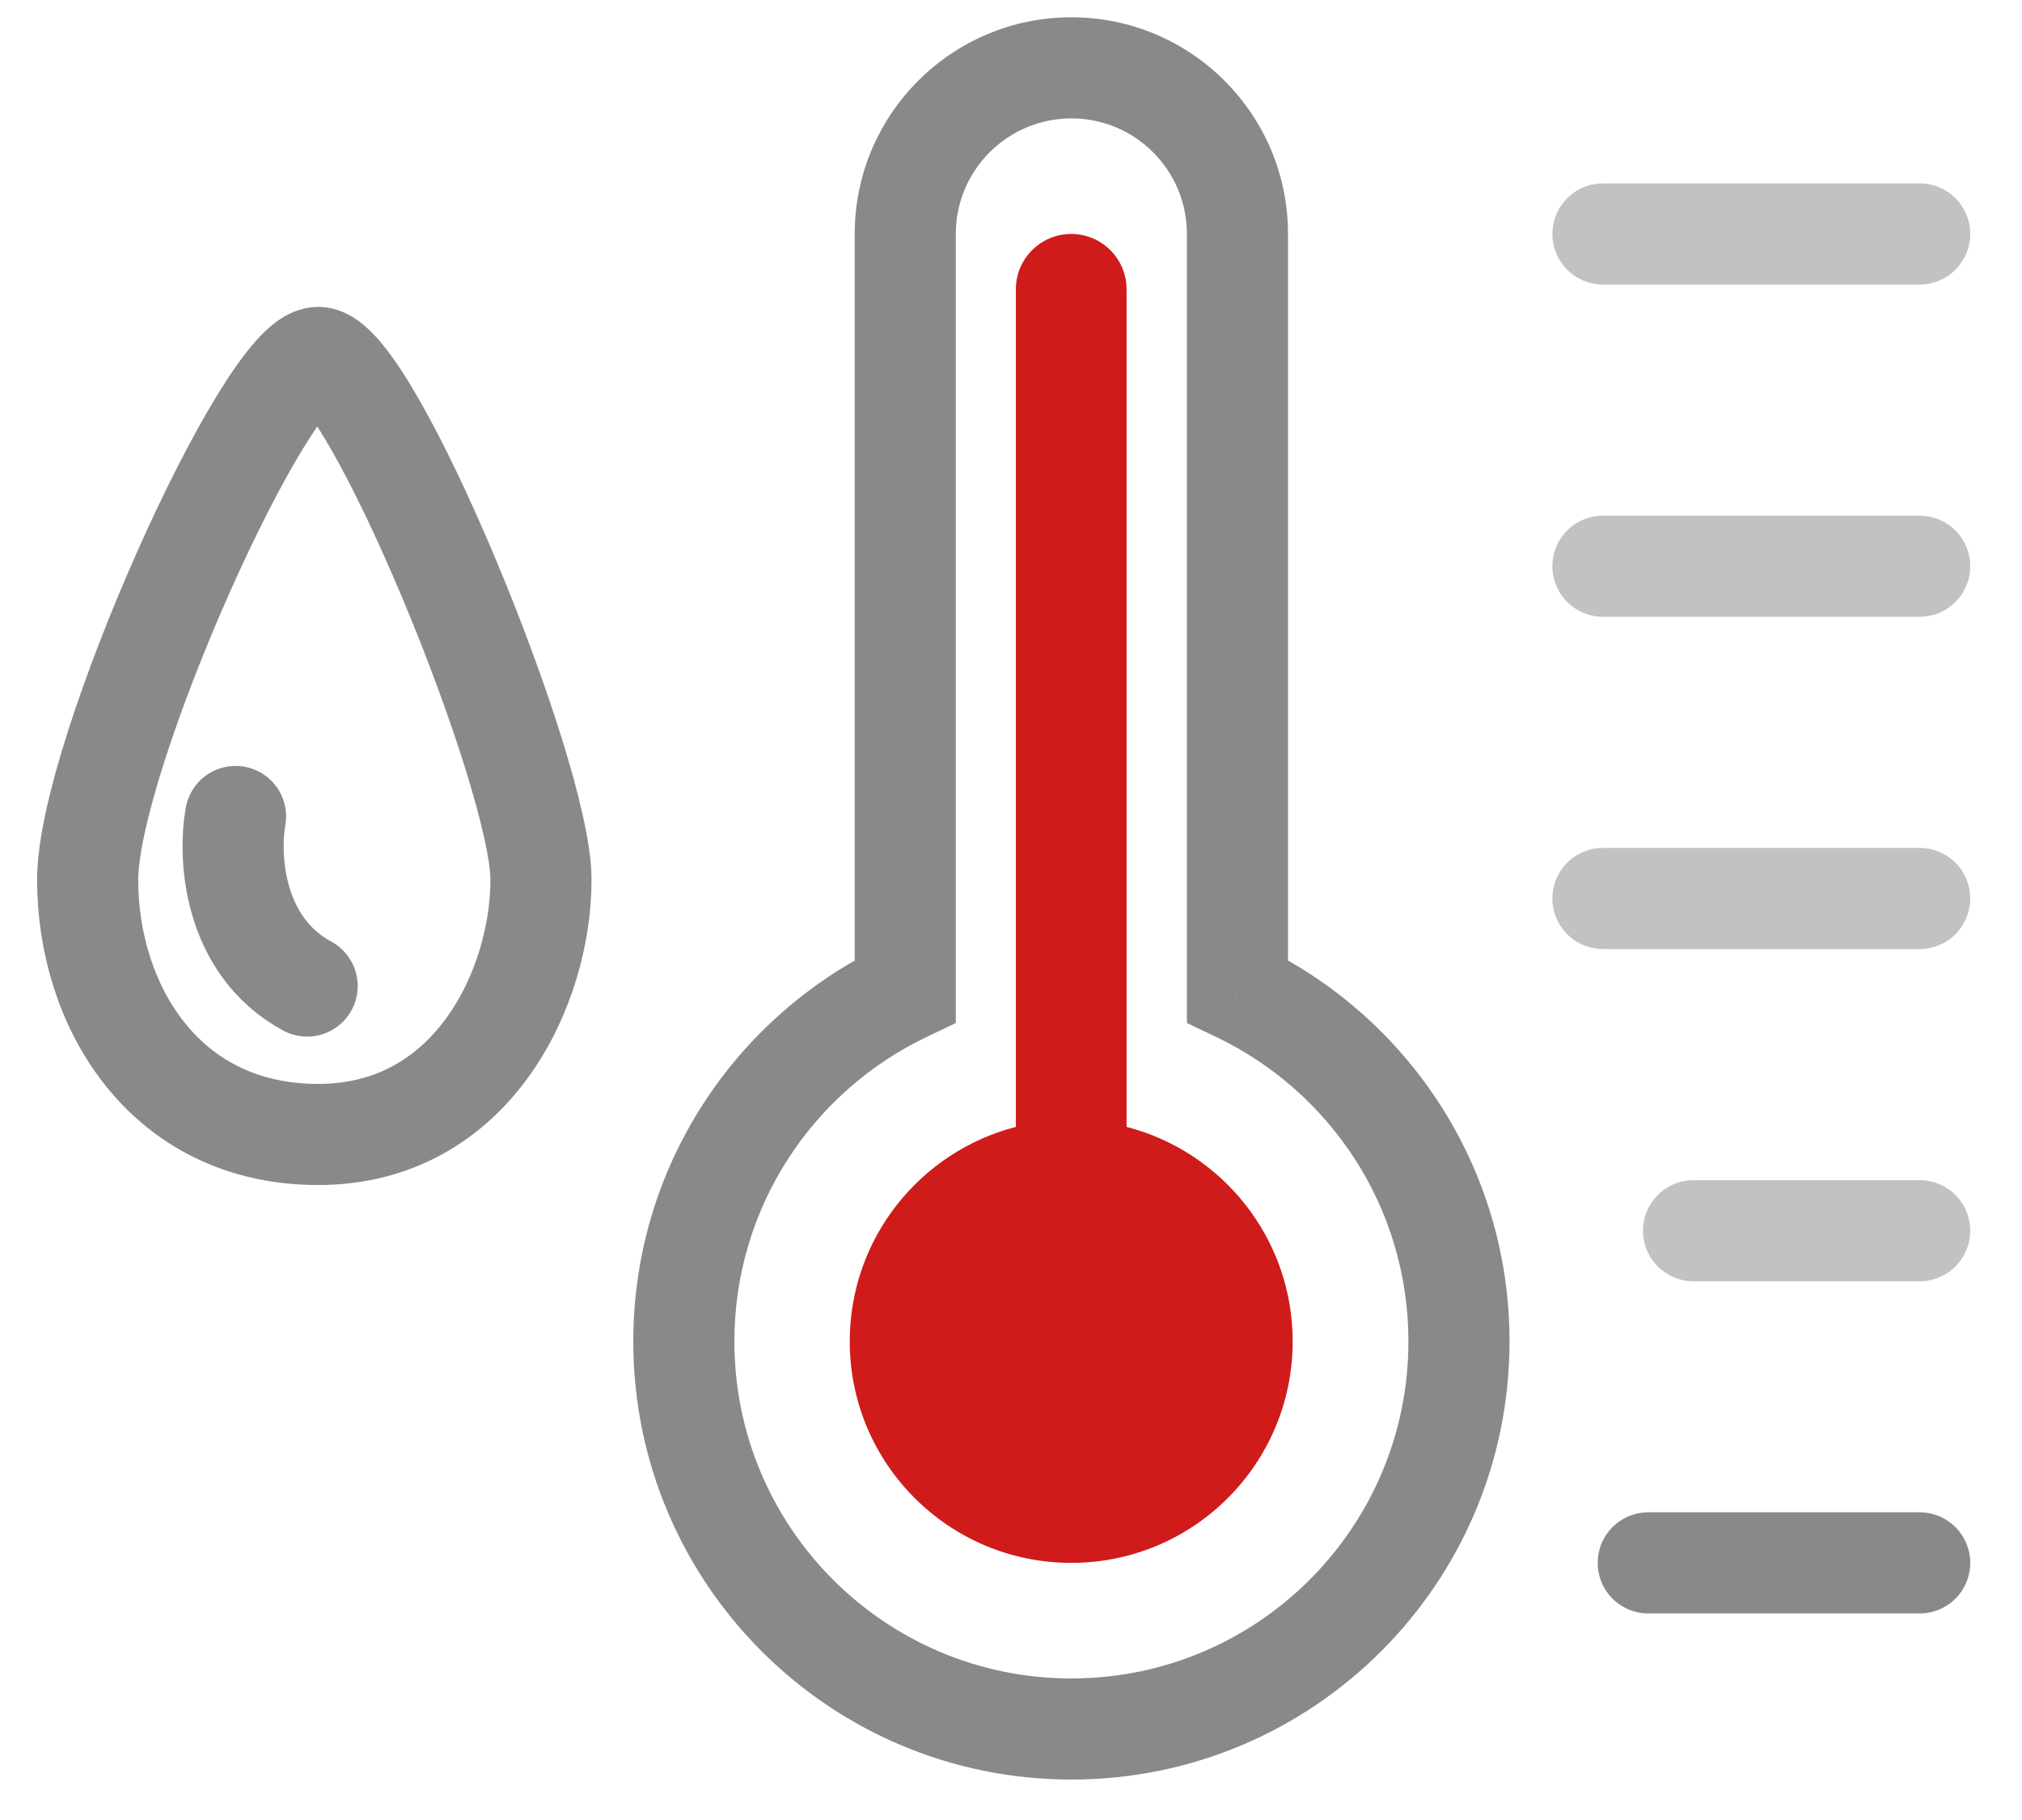
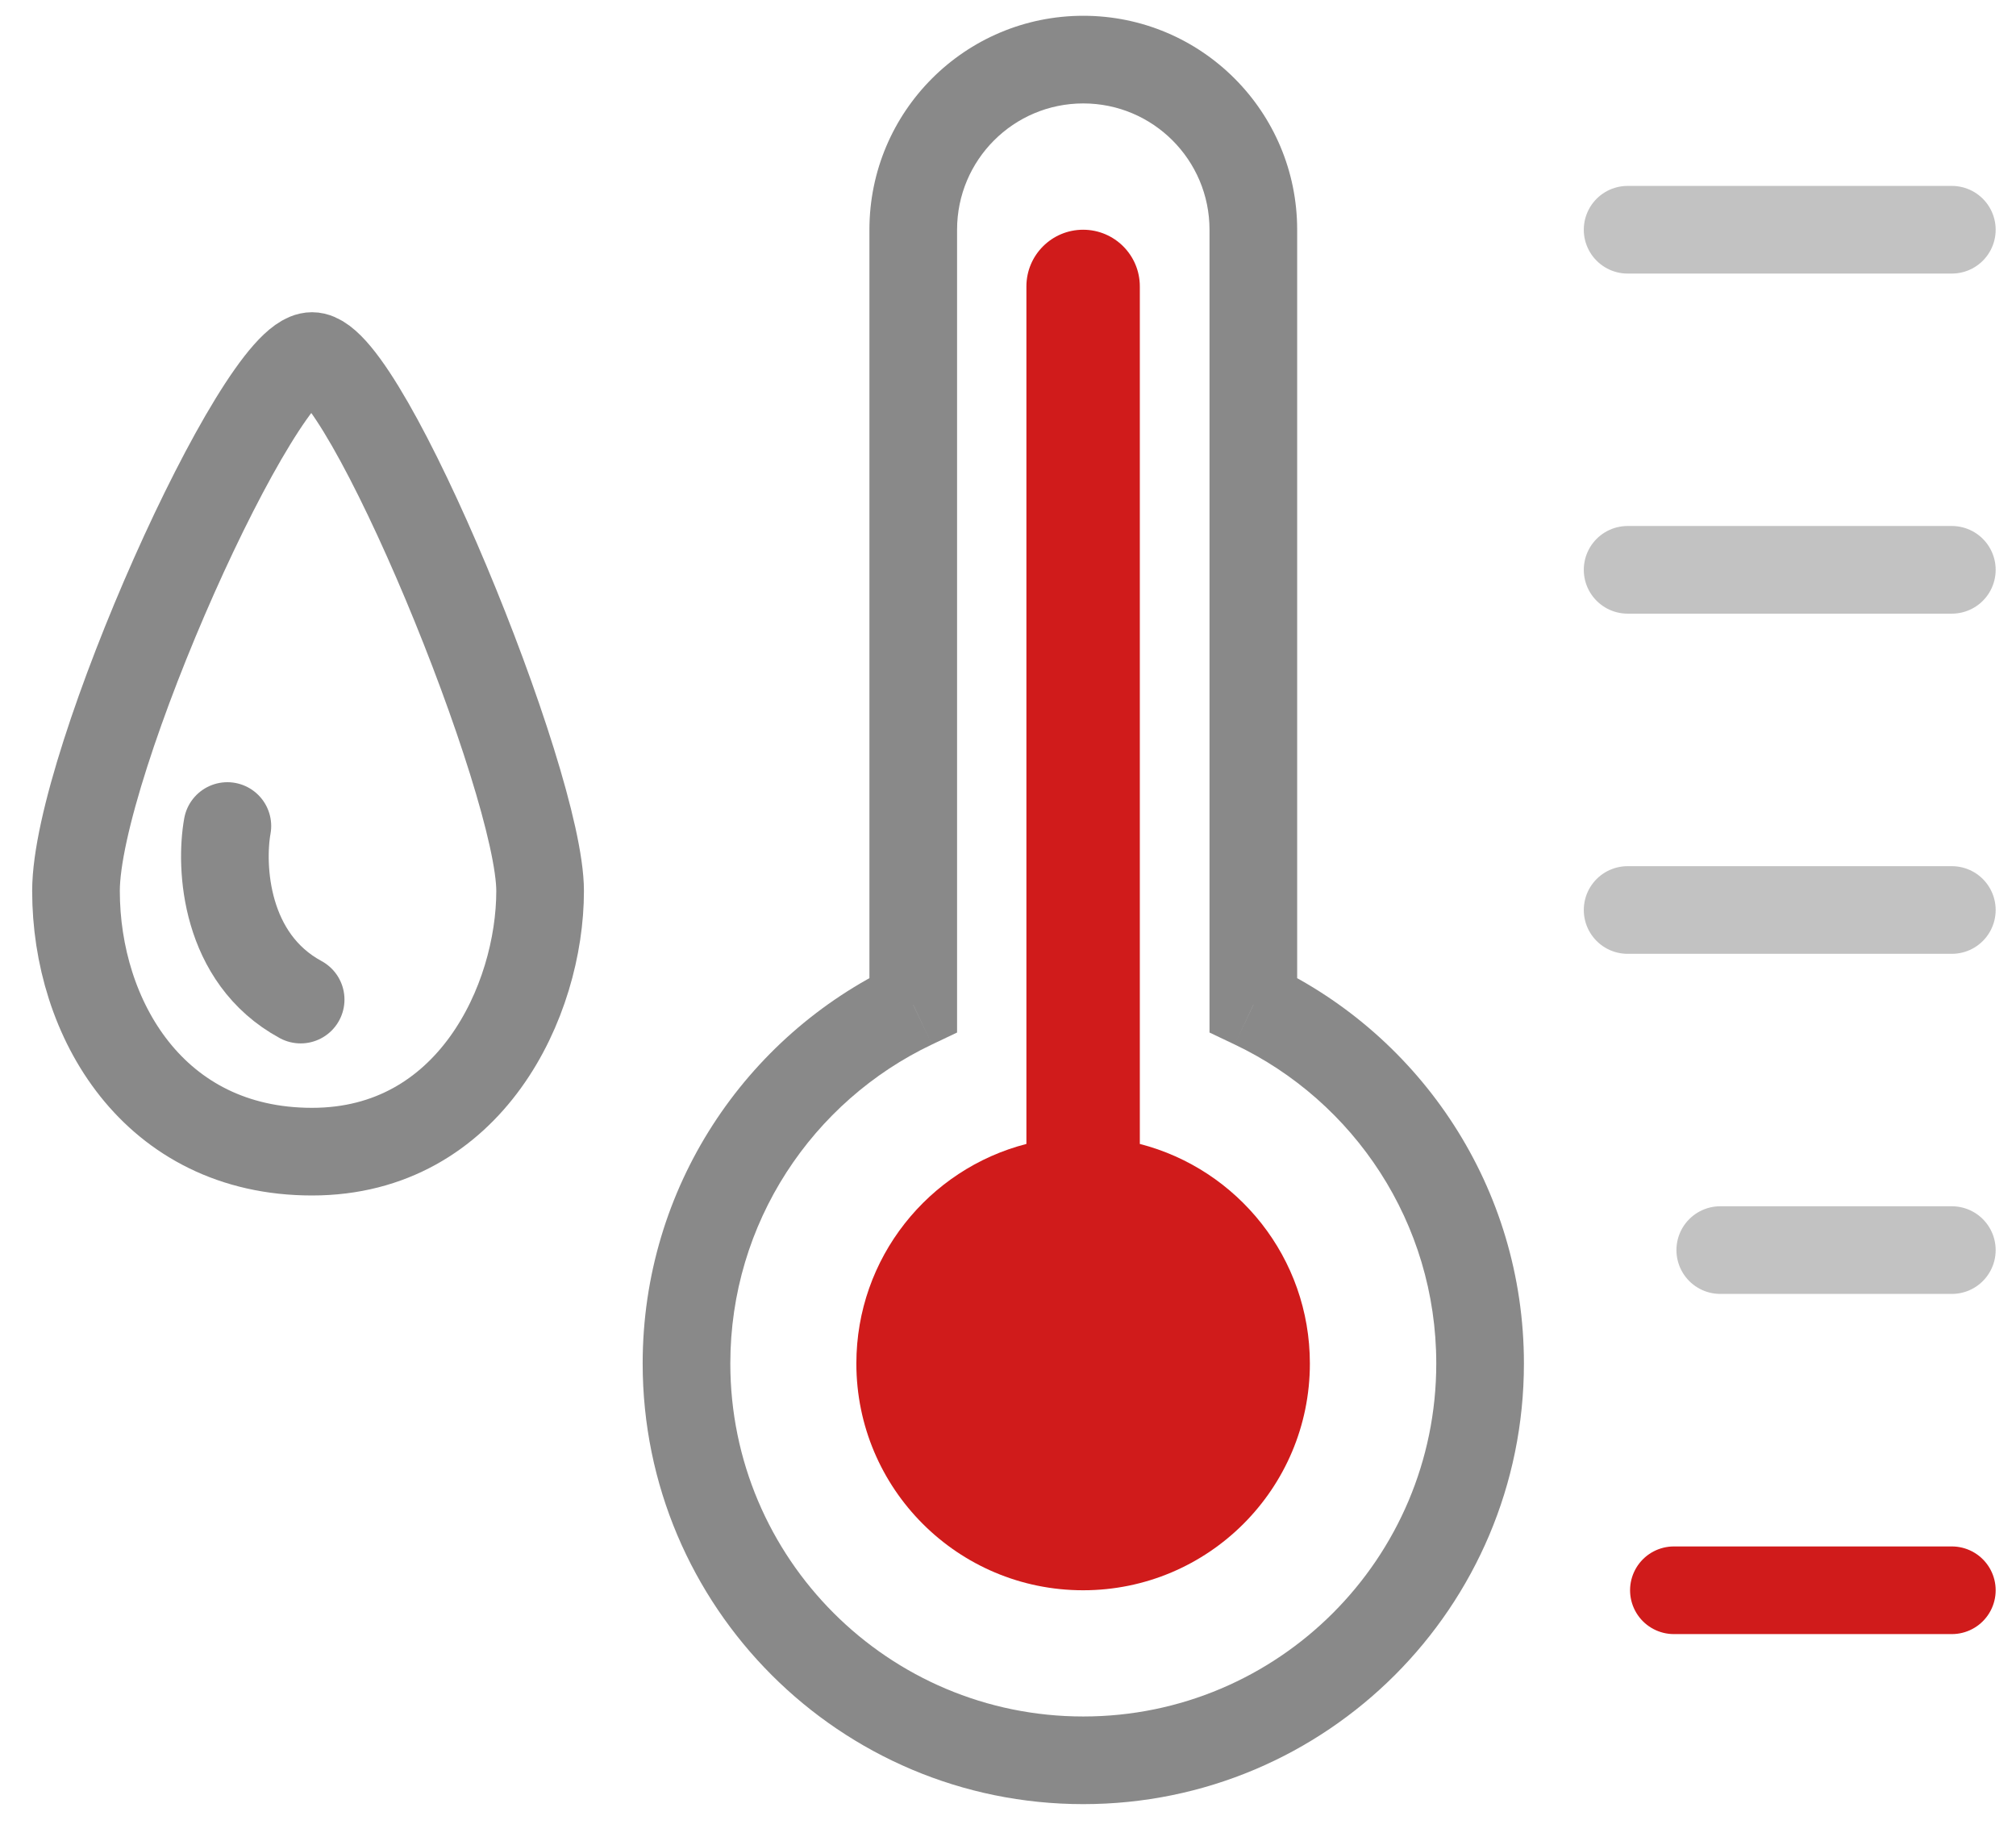
- <svg xmlns="http://www.w3.org/2000/svg" width="20" height="18" viewBox="0 0 20 18" fill="none">
-   <path d="M8.954 9.802L9.169 10.254L9.454 10.118V9.802H8.954ZM12.24 9.802H11.74V10.118L12.026 10.254L12.24 9.802ZM9.454 2.314C9.454 1.683 9.966 1.171 10.597 1.171V0.171C9.414 0.171 8.454 1.131 8.454 2.314H9.454ZM9.454 9.802V2.314H8.454V9.802H9.454ZM7.264 13.267C7.264 11.938 8.042 10.79 9.169 10.254L8.74 9.351C7.277 10.046 6.264 11.537 6.264 13.267H7.264ZM10.597 16.6C8.756 16.6 7.264 15.108 7.264 13.267H6.264C6.264 15.66 8.204 17.6 10.597 17.6V16.6ZM13.931 13.267C13.931 15.108 12.438 16.6 10.597 16.6V17.6C12.991 17.6 14.931 15.66 14.931 13.267H13.931ZM12.026 10.254C13.153 10.79 13.931 11.938 13.931 13.267H14.931C14.931 11.537 13.918 10.046 12.455 9.351L12.026 10.254ZM11.74 2.314V9.802H12.74V2.314H11.74ZM10.597 1.171C11.229 1.171 11.74 1.683 11.74 2.314H12.74C12.74 1.131 11.781 0.171 10.597 0.171V1.171Z" fill="#898989" />
-   <path d="M0.867 8.702C0.867 7.47 2.635 3.535 3.147 3.535C3.66 3.535 5.351 7.646 5.351 8.702C5.351 9.759 4.678 11.22 3.147 11.22C1.616 11.22 0.867 9.934 0.867 8.702Z" stroke="#898989" />
-   <path d="M2.33 8.075C2.259 8.468 2.302 9.353 3.038 9.752" stroke="#898989" stroke-linecap="round" />
-   <path fill-rule="evenodd" clip-rule="evenodd" d="M11.143 11.145C12.088 11.389 12.786 12.246 12.786 13.267C12.786 14.477 11.806 15.457 10.596 15.457C9.386 15.457 8.405 14.477 8.405 13.267C8.405 12.246 9.103 11.389 10.048 11.145L10.048 2.862C10.048 2.559 10.293 2.314 10.596 2.314C10.898 2.314 11.143 2.559 11.143 2.862L11.143 11.145Z" fill="#D01B1B" />
-   <path d="M18.988 15.457H16.303" stroke="#898989" stroke-linecap="round" />
-   <path d="M18.988 12.172H16.751" stroke="#C2C2C2" stroke-linecap="round" />
-   <path d="M18.988 8.886L15.855 8.886" stroke="#C2C2C2" stroke-linecap="round" />
-   <path d="M18.988 5.6L15.855 5.6" stroke="#C2C2C2" stroke-linecap="round" />
-   <path d="M18.988 2.314H15.855" stroke="#C2C2C2" stroke-linecap="round" />
+ <svg xmlns="http://www.w3.org/2000/svg" width="23" height="21" viewBox="0 0 23 21" fill="none">
+   <path d="M10.419 11.464L10.633 11.916L10.919 11.78V11.464H10.419ZM14.299 11.464H13.799V11.78L14.085 11.916L14.299 11.464ZM10.919 2.621C10.919 1.825 11.563 1.18 12.359 1.18V0.18C11.011 0.18 9.919 1.273 9.919 2.621H10.919ZM10.919 11.464V2.621H9.919V11.464H10.919ZM8.332 15.556C8.332 13.95 9.271 12.563 10.633 11.916L10.204 11.013C8.507 11.819 7.332 13.55 7.332 15.556H8.332ZM12.359 19.583C10.135 19.583 8.332 17.78 8.332 15.556H7.332C7.332 18.332 9.582 20.583 12.359 20.583V19.583ZM16.386 15.556C16.386 17.78 14.583 19.583 12.359 19.583V20.583C15.136 20.583 17.386 18.332 17.386 15.556H16.386ZM14.085 11.916C15.447 12.563 16.386 13.95 16.386 15.556H17.386C17.386 13.55 16.211 11.819 14.514 11.013L14.085 11.916ZM13.799 2.621V11.464H14.799V2.621H13.799ZM12.359 1.18C13.154 1.18 13.799 1.825 13.799 2.621H14.799C14.799 1.273 13.707 0.18 12.359 0.18V1.18Z" fill="#898989" />
+   <path d="M0.867 10.165C0.867 8.71 2.955 4.062 3.56 4.062C4.165 4.062 6.162 8.917 6.162 10.165C6.162 11.412 5.368 13.139 3.56 13.139C1.752 13.139 0.867 11.62 0.867 10.165Z" stroke="#898989" />
+   <path d="M2.594 9.424C2.511 9.888 2.561 10.933 3.43 11.404" stroke="#898989" stroke-linecap="round" />
+   <path fill-rule="evenodd" clip-rule="evenodd" d="M11.71 13.051L11.71 3.268C11.71 2.91 12 2.621 12.357 2.621C12.714 2.621 13.004 2.91 13.004 3.268L13.004 13.051C14.12 13.338 14.944 14.351 14.944 15.556C14.944 16.985 13.786 18.143 12.357 18.143C10.928 18.143 9.77 16.985 9.77 15.556C9.77 14.351 10.594 13.338 11.71 13.051Z" fill="#D01B1B" />
+   <path d="M22.268 18.143H19.097" stroke="#D01B1B" stroke-linecap="round" />
+   <path d="M22.268 14.262H19.626" stroke="#C2C2C2" stroke-linecap="round" />
+   <path d="M22.268 10.382L18.569 10.382" stroke="#C2C2C2" stroke-linecap="round" />
+   <path d="M22.268 6.501L18.569 6.501" stroke="#C2C2C2" stroke-linecap="round" />
+   <path d="M22.268 2.621H18.569" stroke="#C2C2C2" stroke-linecap="round" />
</svg>
